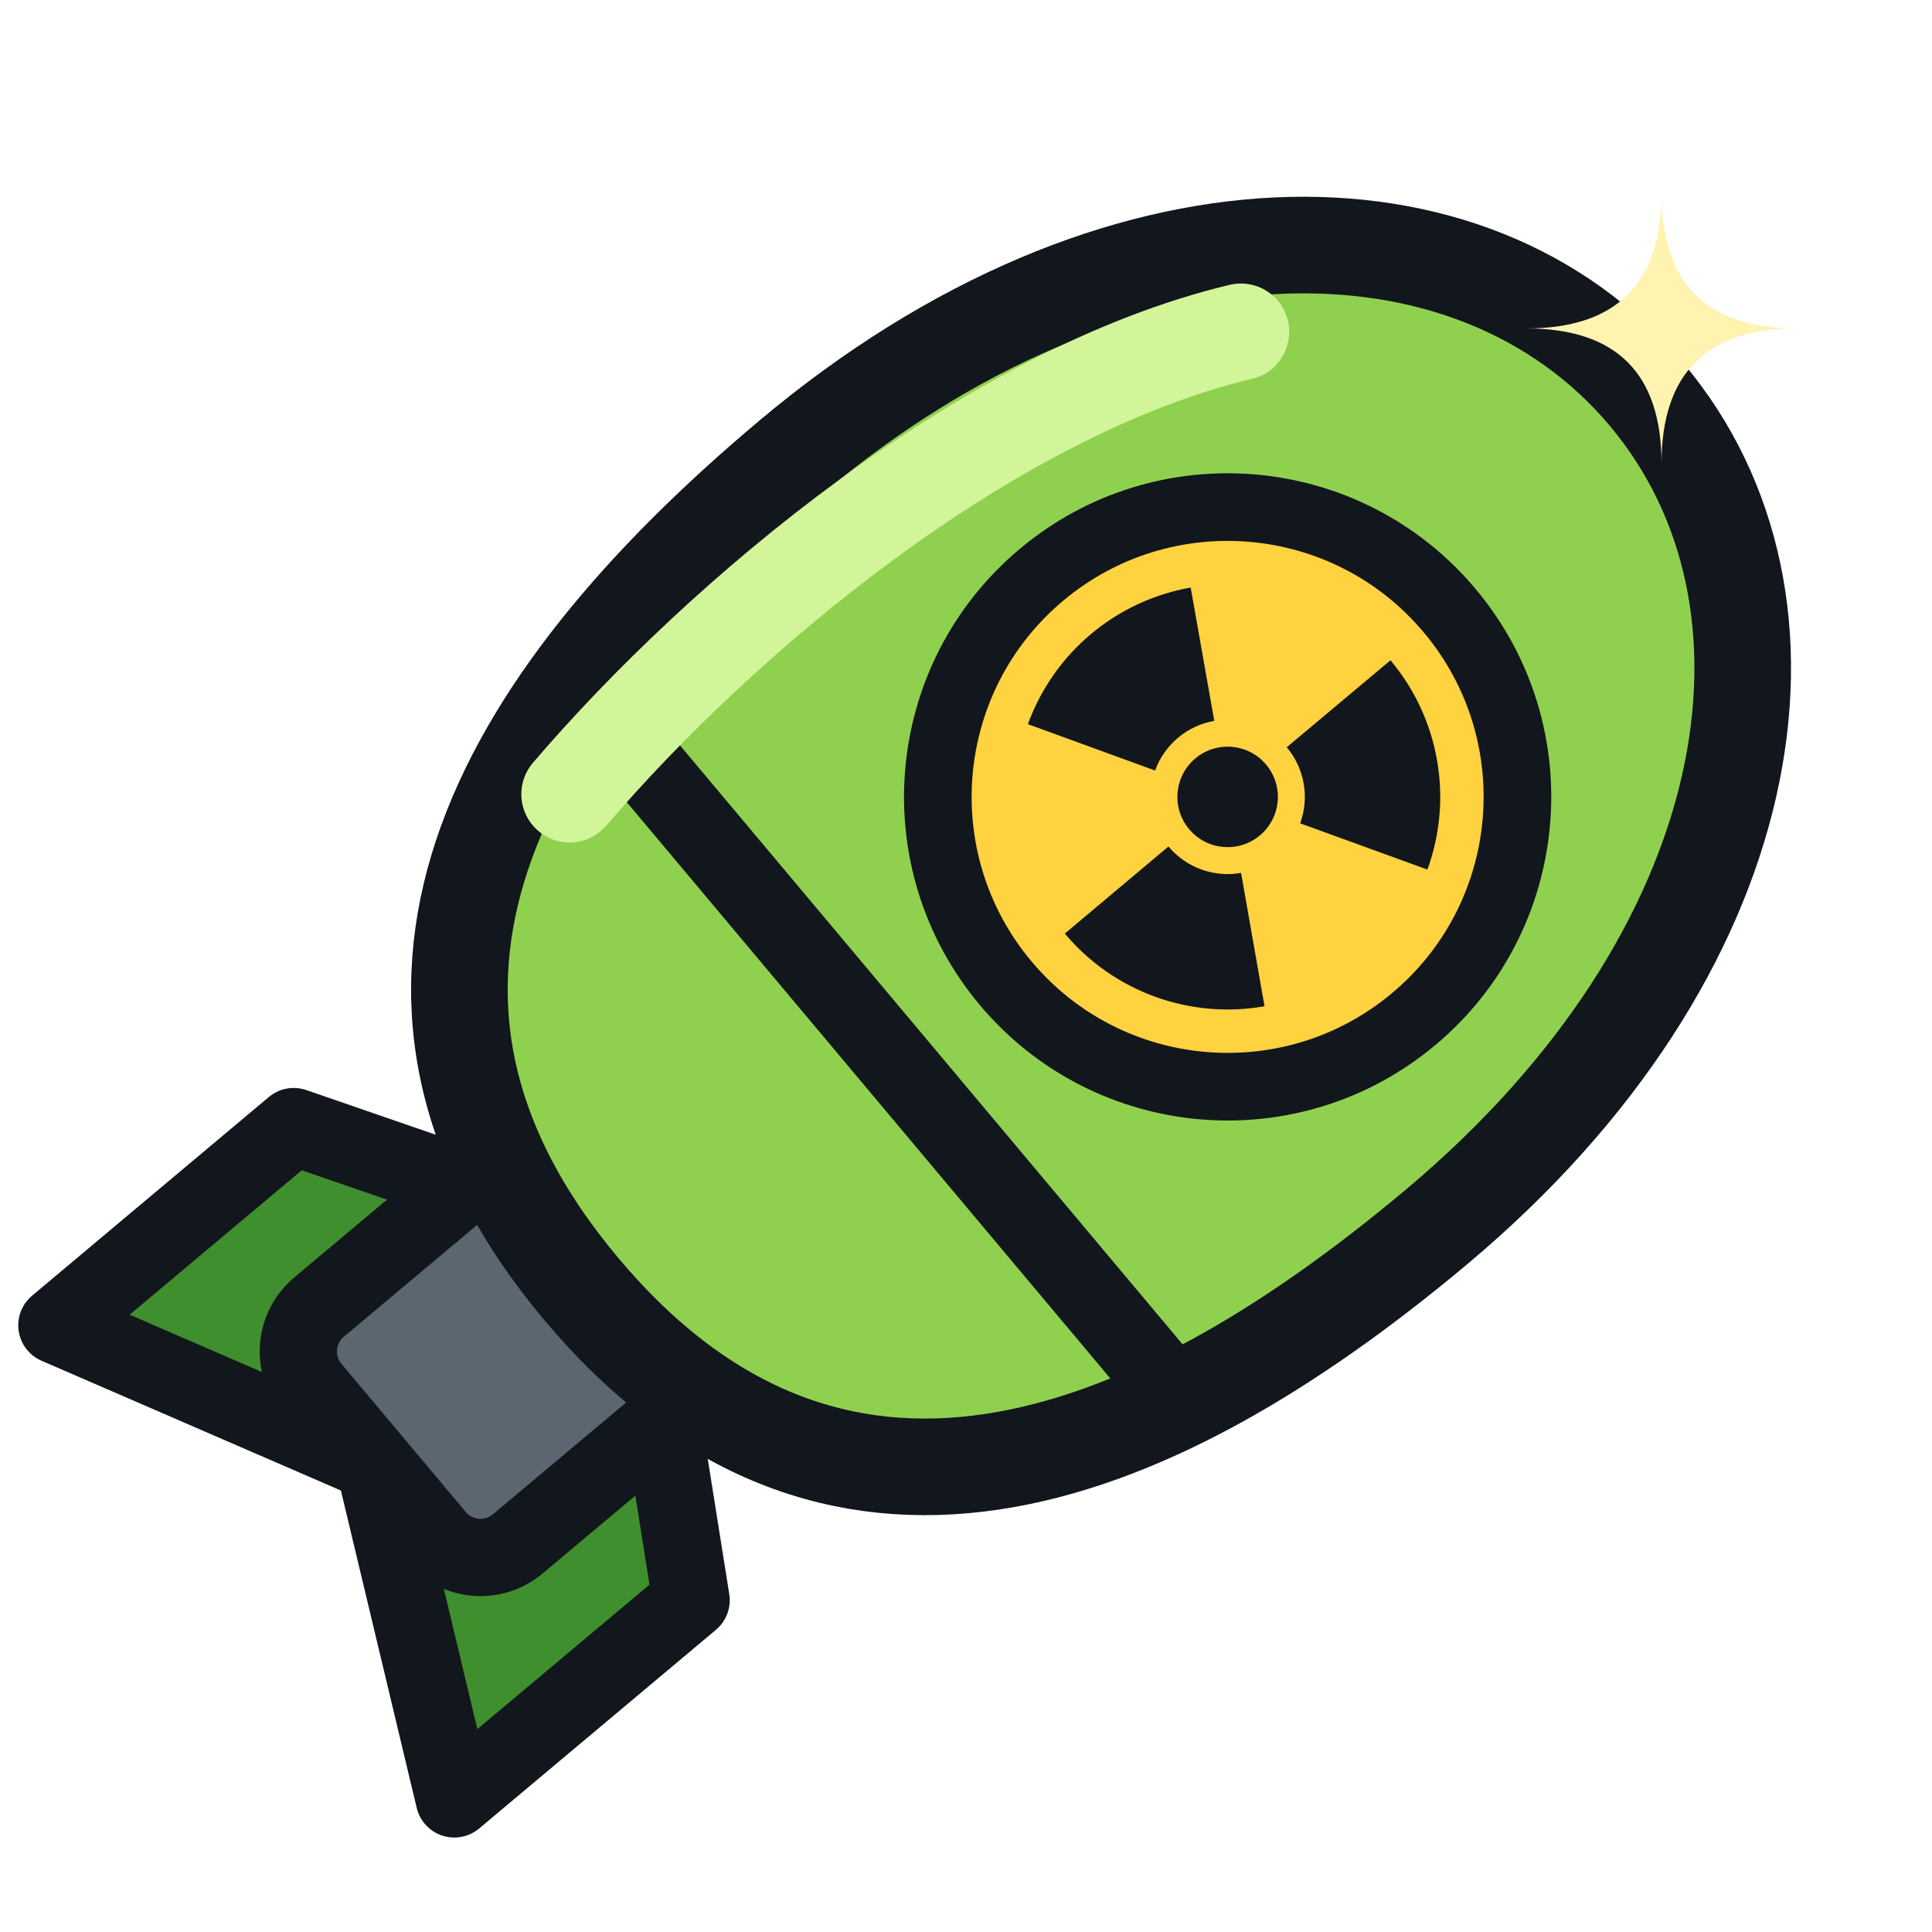
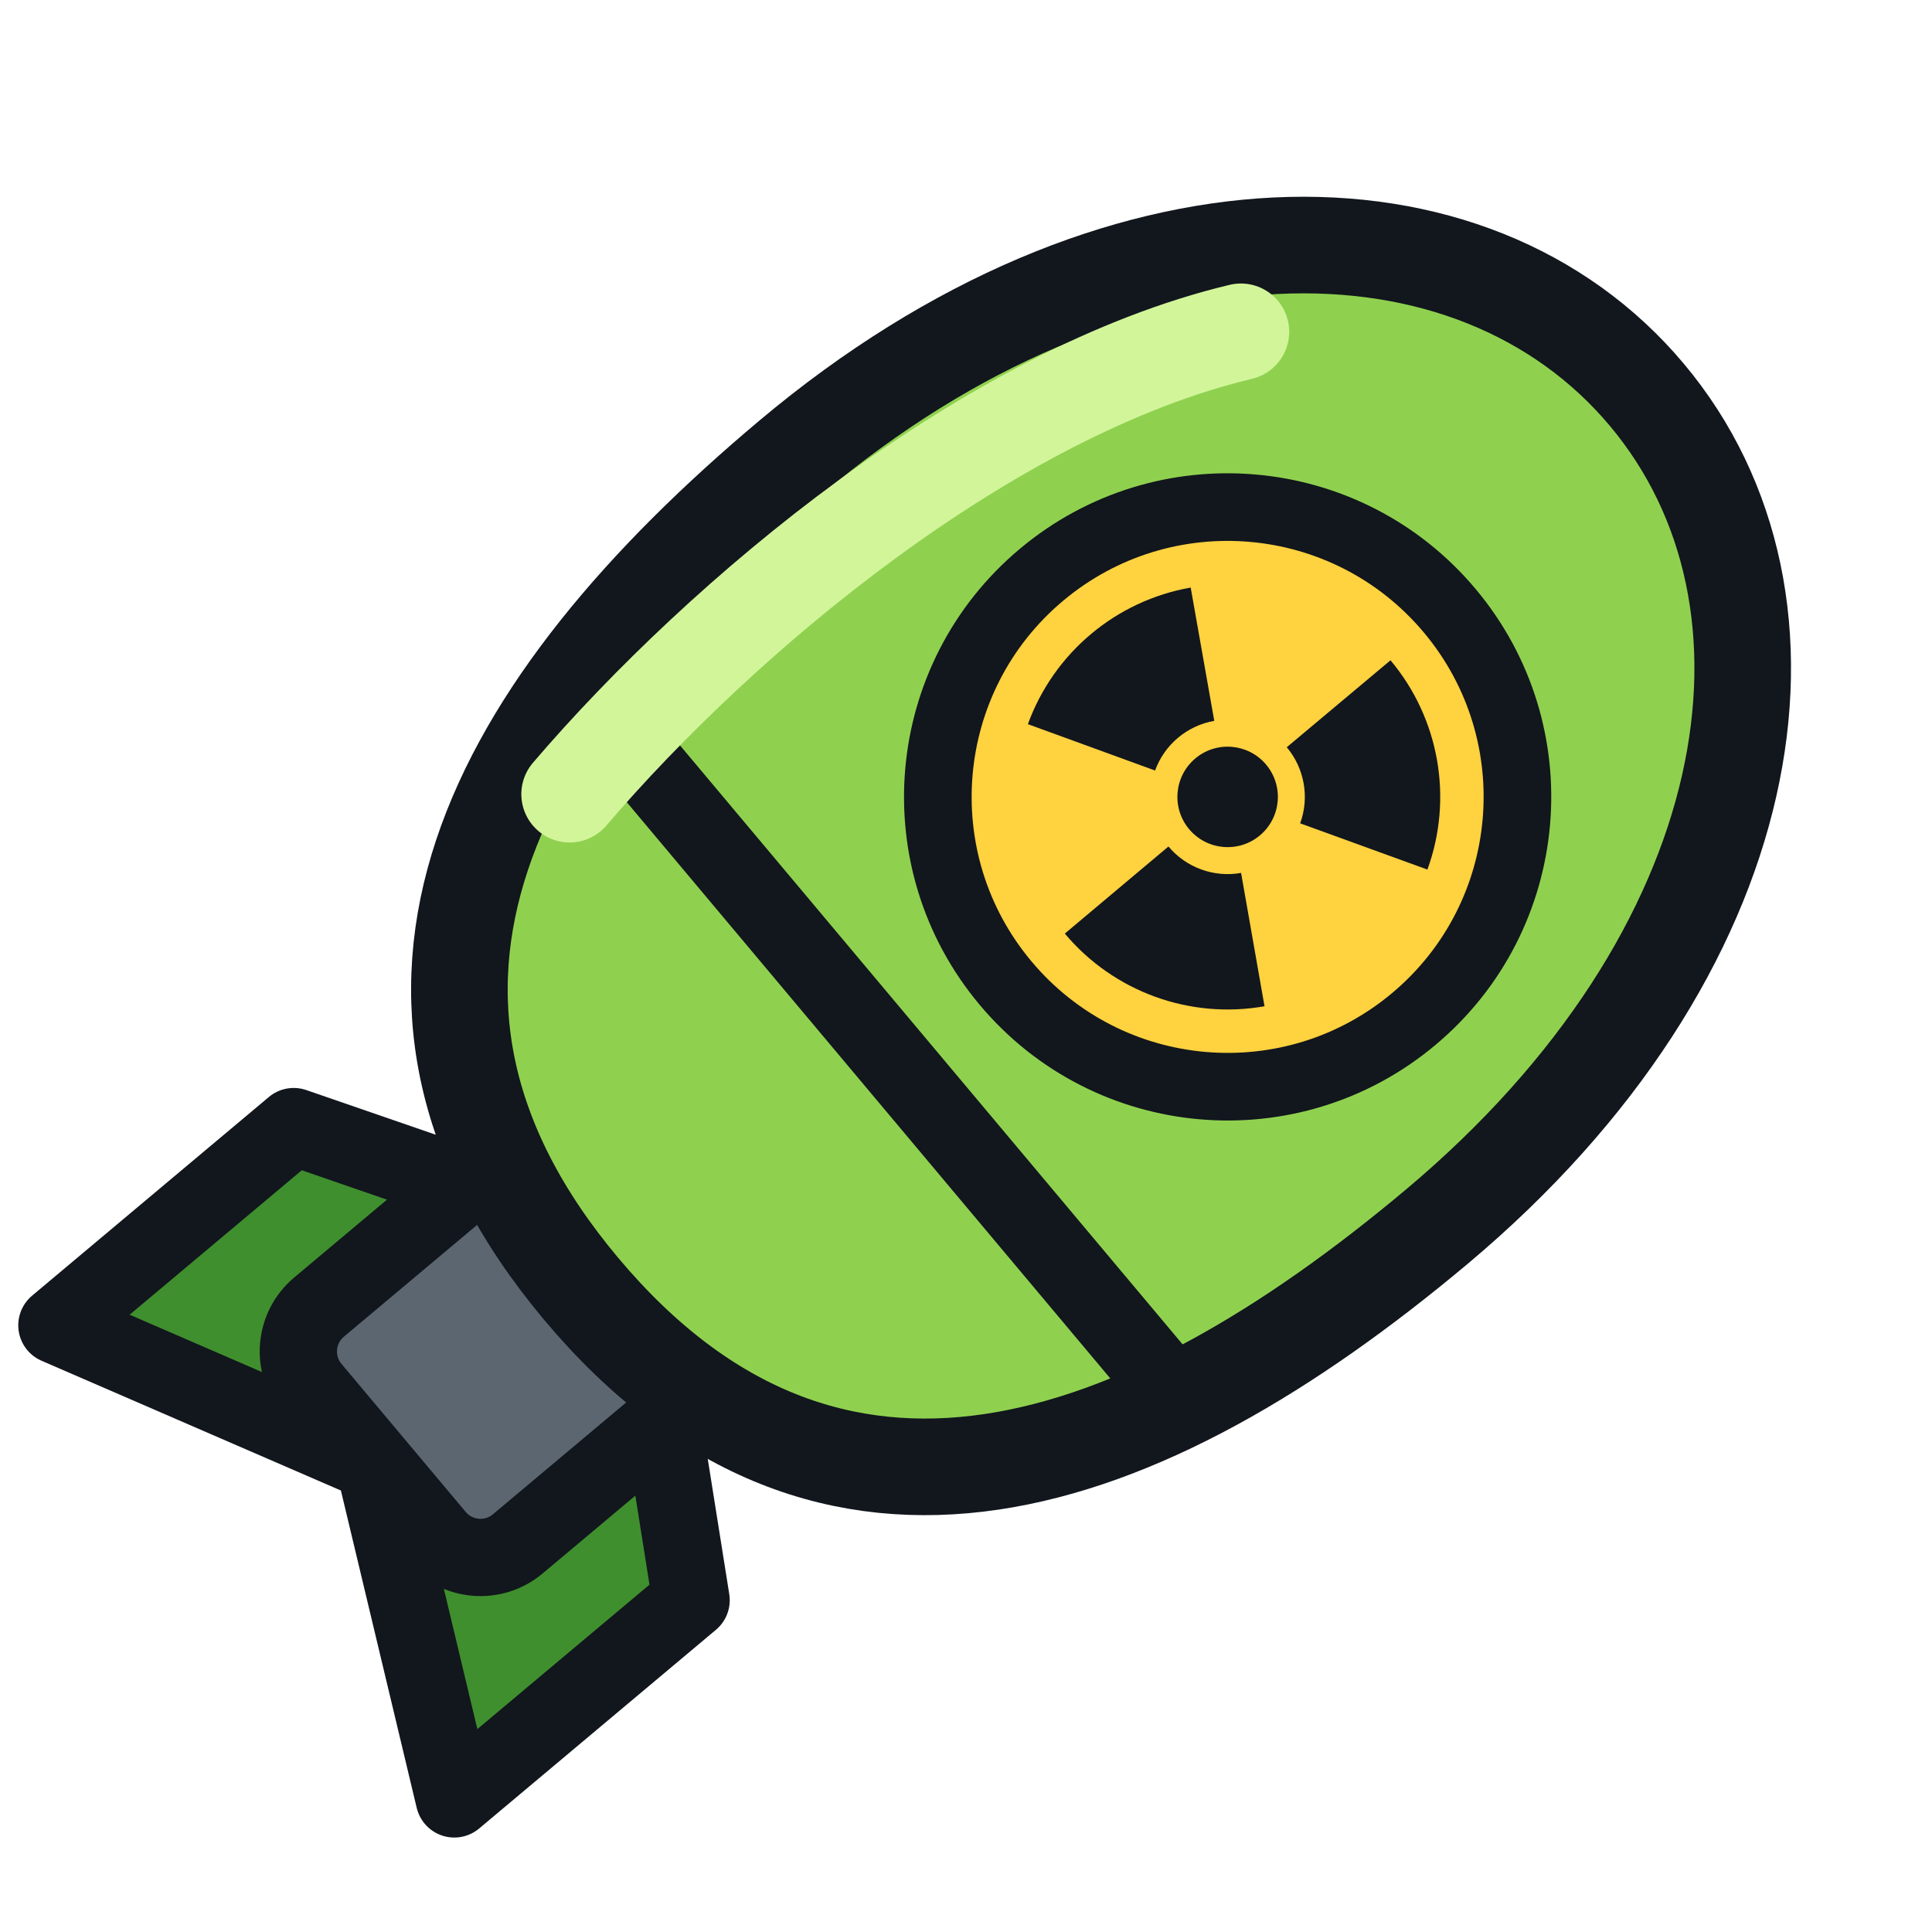
<svg xmlns="http://www.w3.org/2000/svg" viewBox="0 0 100 100" width="256" height="256">
  <g transform="rotate(-40 50 50)" stroke="#12161d" stroke-linejoin="round" stroke-linecap="round">
    <path d="M10 50 L2 34 H18 L24 44 Z" fill="#3f8f2e" stroke-width="4" />
    <path d="M10 50 L2 66 H18 L24 56 Z" fill="#3f8f2e" stroke-width="4" />
    <rect x="10" y="42" width="18" height="16" rx="3" fill="#5c6670" stroke-width="4" />
    <path d="M24 50 C24 30 40 24 60 24 C82 24 96 36 96 50 C96 64 82 76 60 76 C40 76 24 70 24 50 Z" fill="#8fd14f" stroke-width="5" />
    <path d="M44 26 V74" stroke-width="4" fill="none" />
    <path d="M40 30 C52 28 70 28 82 34" stroke="#d2f59a" stroke-width="5" fill="none" />
    <circle cx="66" cy="52" r="15" fill="#ffd23f" stroke-width="3.5" />
    <circle cx="66" cy="52" r="2.6" fill="#12161d" stroke="none" />
    <g fill="#12161d" stroke="none">
      <path d="M64 48.54 L60.5 42.47 A11 11 0 0 1 71.5 42.47 L68 48.54 A4 4 0 0 0 64 48.54 Z" transform="rotate(0 66 52)" />
      <path d="M64 48.54 L60.5 42.47 A11 11 0 0 1 71.5 42.47 L68 48.54 A4 4 0 0 0 64 48.54 Z" transform="rotate(120 66 52)" />
      <path d="M64 48.54 L60.5 42.47 A11 11 0 0 1 71.5 42.47 L68 48.54 A4 4 0 0 0 64 48.54 Z" transform="rotate(240 66 52)" />
    </g>
  </g>
-   <path d="M86 10 Q86 17 93 17 Q86 17 86 24 Q86 17 79 17 Q86 17 86 10Z" fill="#fff3b0" />
</svg>
